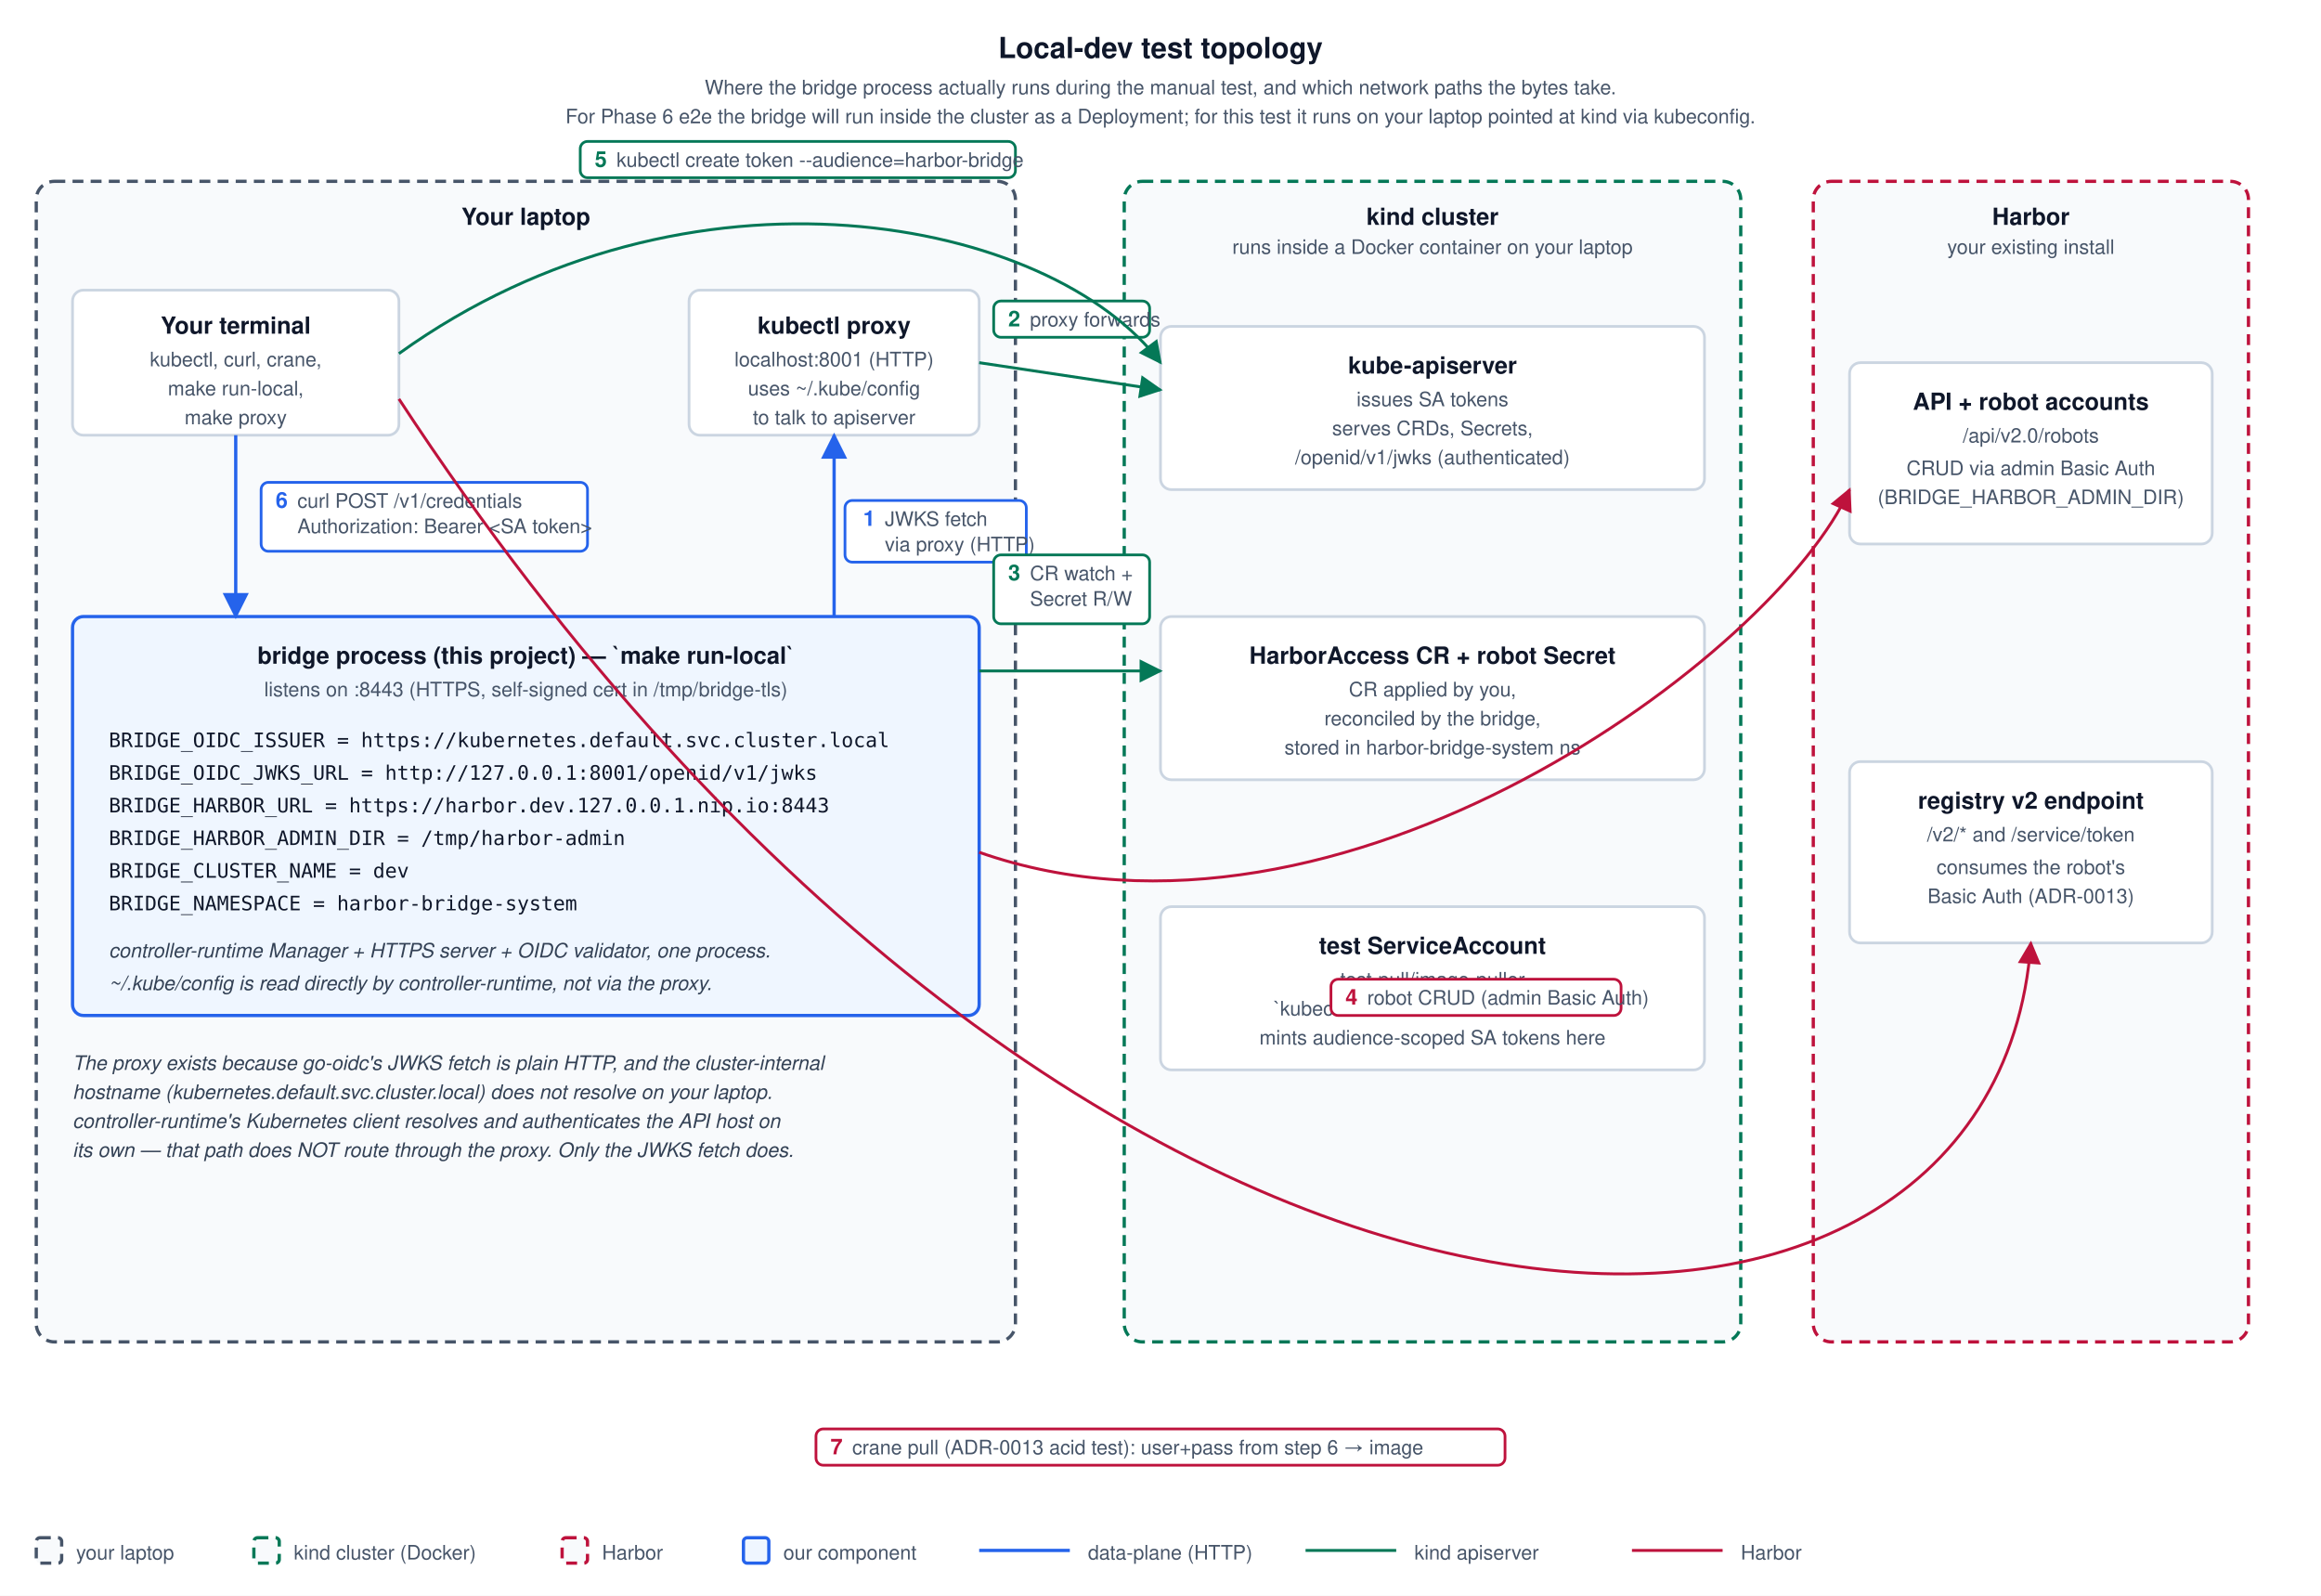
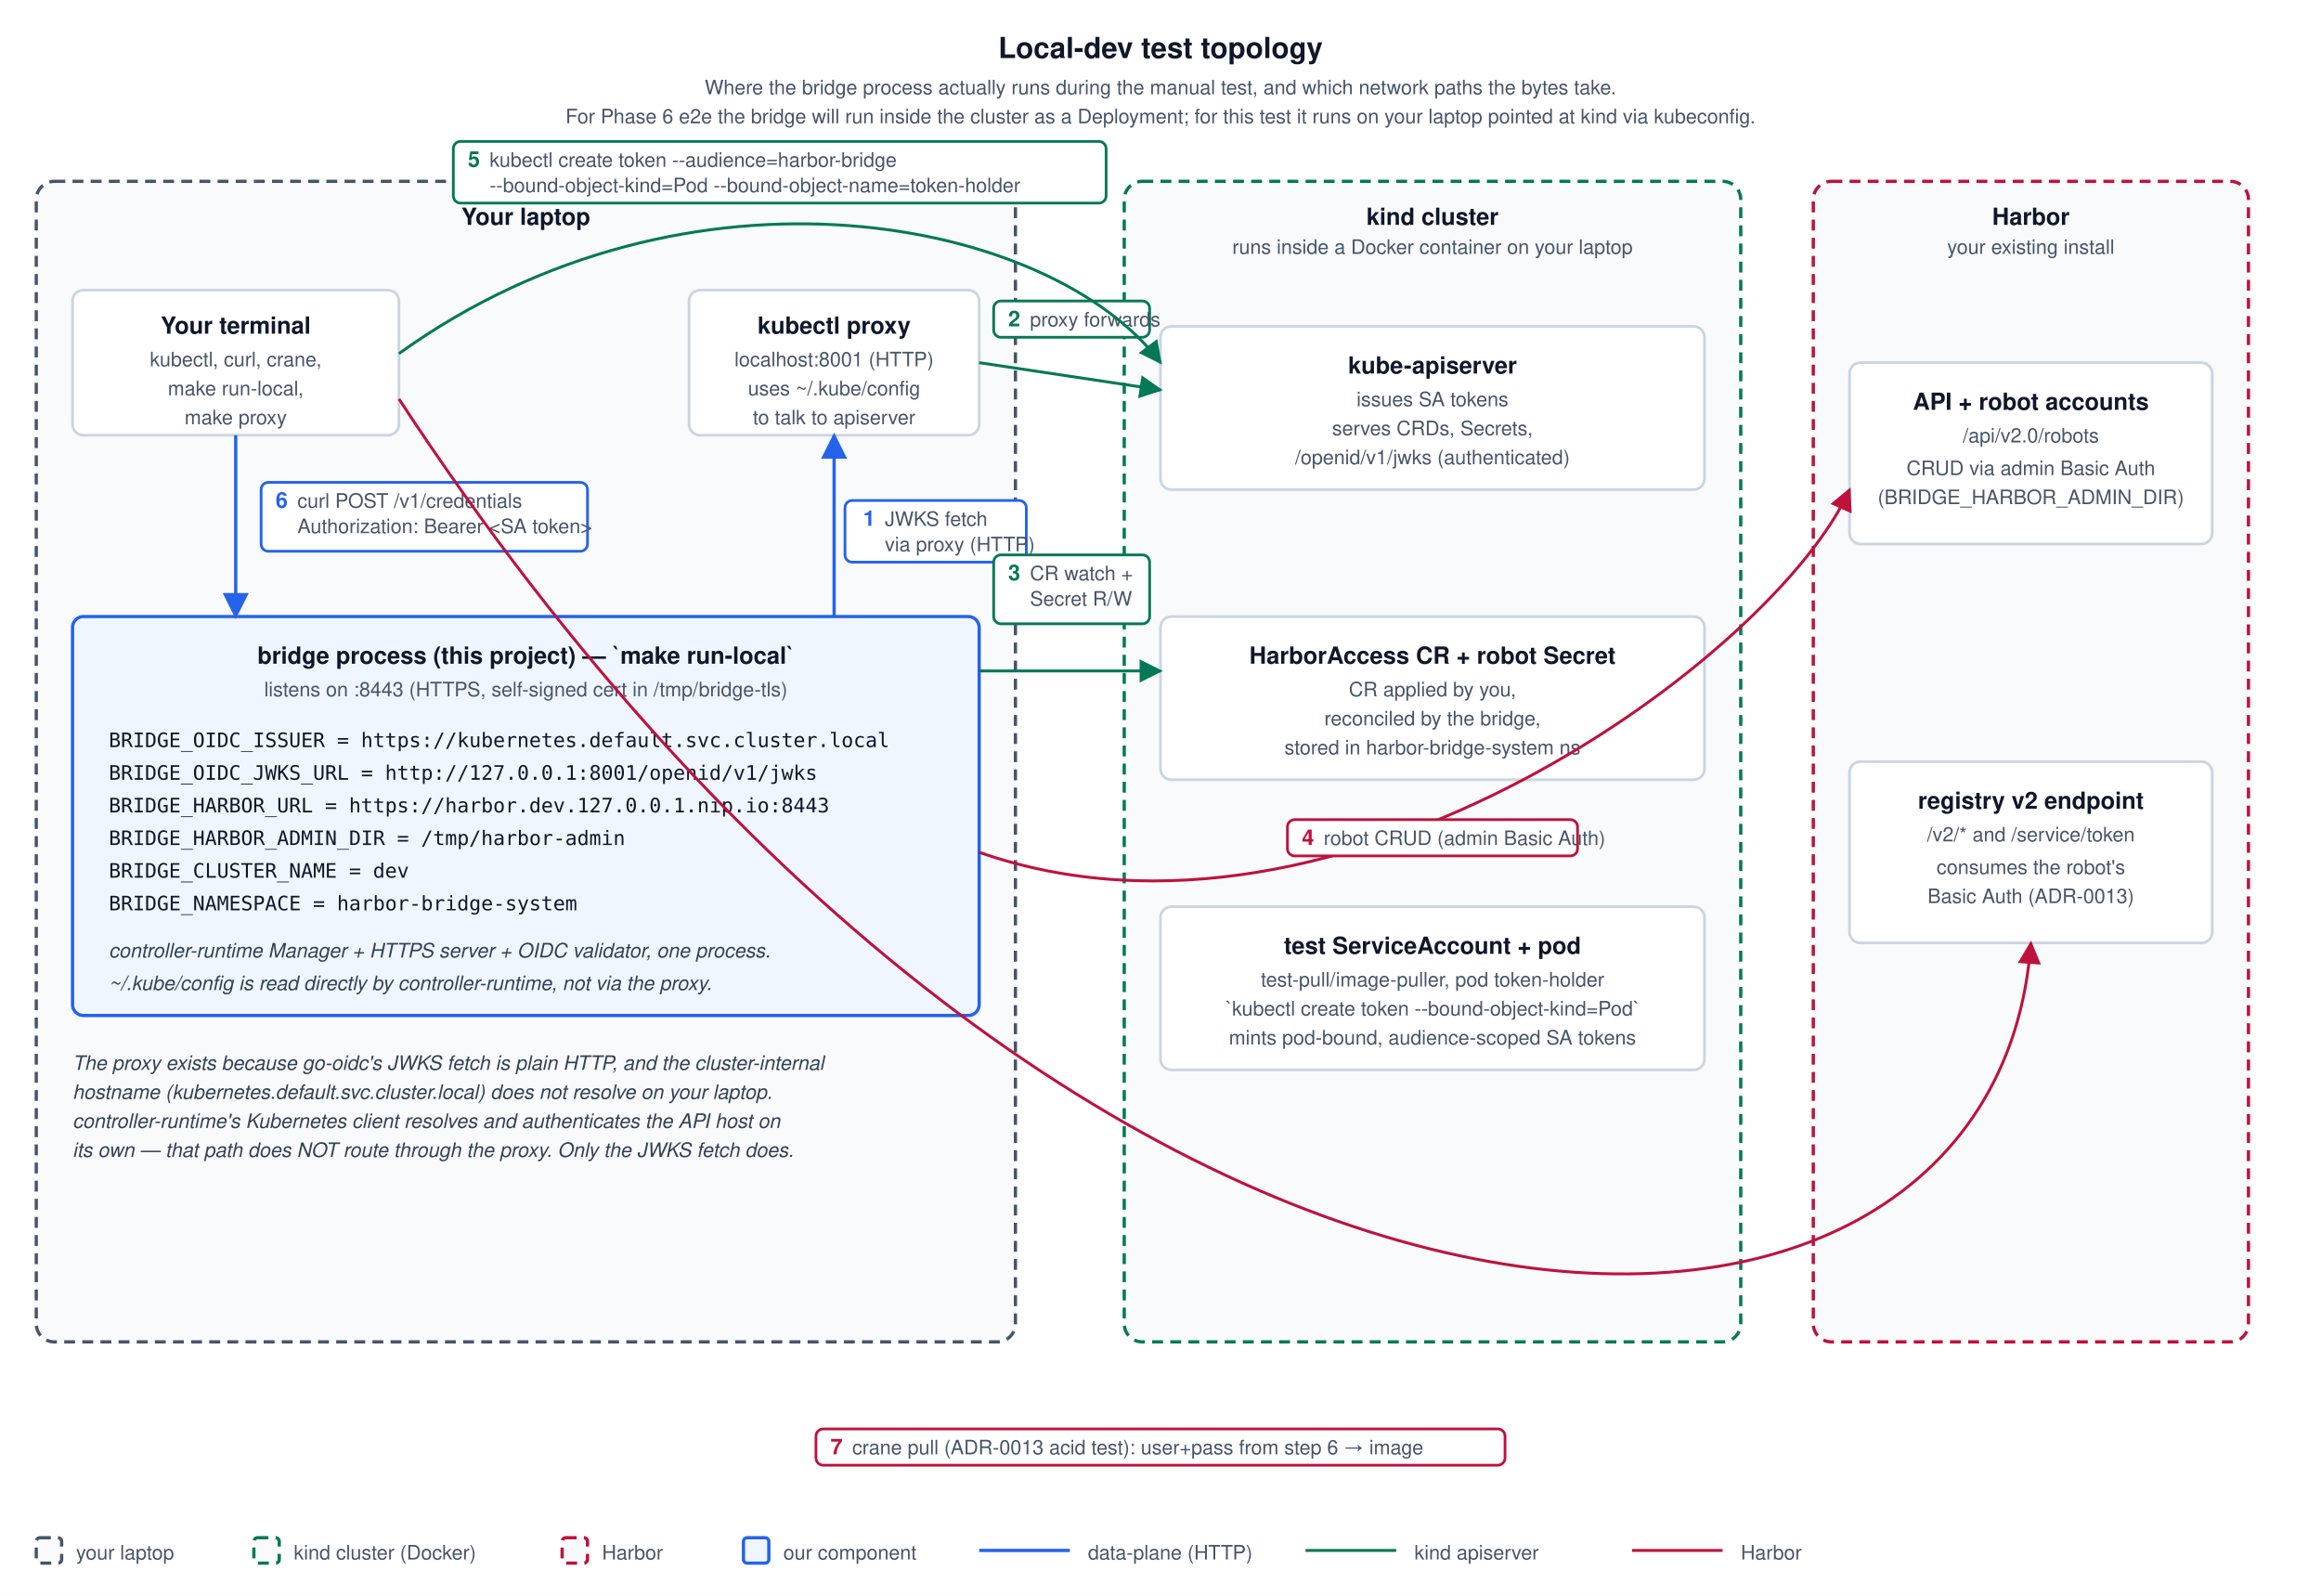
<svg xmlns="http://www.w3.org/2000/svg" viewBox="0 0 1280 880" width="1280" height="880" font-family="-apple-system, BlinkMacSystemFont, 'Segoe UI', Helvetica, Arial, sans-serif" font-size="13">
  <rect width="1280" height="880" fill="#ffffff" />
  <style>
    .title { fill: #0f172a; font-weight: 700; font-size: 16px; }
    .lbl   { fill: #0f172a; font-weight: 600; }
    .sub   { fill: #475569; font-size: 11px; }
    .note  { fill: #334155; font-size: 11px; font-style: italic; }
    .stepBox { fill: #ffffff; stroke: #2563eb; stroke-width: 1.5; }
    .stepBoxK { fill: #ffffff; stroke: #047857; stroke-width: 1.5; }
    .stepBoxR { fill: #ffffff; stroke: #be123c; stroke-width: 1.5; }
    .step  { fill: #2563eb; font-weight: 700; font-size: 12px; }
    .stepR { fill: #be123c; font-weight: 700; font-size: 12px; }
    .stepM { fill: #047857; font-weight: 700; font-size: 12px; }
    .mono  { font-family: 'SF Mono', ui-monospace, Menlo, monospace; fill: #0f172a; font-size: 11px; }

    .laptop  { fill: #f8fafc; stroke: #475569; stroke-width: 1.8; stroke-dasharray: 6 4; }
    .kind    { fill: #f8fafc; stroke: #047857; stroke-width: 1.8; stroke-dasharray: 6 4; }
    .harborZ { fill: #f8fafc; stroke: #be123c; stroke-width: 1.8; stroke-dasharray: 6 4; }
    .box     { fill: #ffffff; stroke: #cbd5e1; stroke-width: 1.5; }
    .ours    { fill: #eff6ff; stroke: #2563eb; stroke-width: 1.8; }

    .arrow      { stroke: #475569; stroke-width: 1.6; fill: none; }
    .arrow-emph { stroke: #2563eb; stroke-width: 1.8; fill: none; }
    .arrow-kind { stroke: #047857; stroke-width: 1.6; fill: none; }
    .arrow-harb { stroke: #be123c; stroke-width: 1.6; fill: none; }
  </style>
  <defs>
    <marker id="head-blue" viewBox="0 0 10 10" refX="9" refY="5" markerWidth="8" markerHeight="8" orient="auto">
      <path d="M0,0 L10,5 L0,10 Z" fill="#2563eb" />
    </marker>
    <marker id="head-kind" viewBox="0 0 10 10" refX="9" refY="5" markerWidth="8" markerHeight="8" orient="auto">
      <path d="M0,0 L10,5 L0,10 Z" fill="#047857" />
    </marker>
    <marker id="head-harb" viewBox="0 0 10 10" refX="9" refY="5" markerWidth="8" markerHeight="8" orient="auto">
      <path d="M0,0 L10,5 L0,10 Z" fill="#be123c" />
    </marker>
  </defs>
  <text x="640" y="32" text-anchor="middle" class="title">Local-dev test topology</text>
  <text x="640" y="52" text-anchor="middle" class="sub">Where the bridge process actually runs during the manual test, and which network paths the bytes take.</text>
  <text x="640" y="68" text-anchor="middle" class="sub">For Phase 6 e2e the bridge will run inside the cluster as a Deployment; for this test it runs on your laptop pointed at kind via kubeconfig.</text>
  <rect class="laptop" x="20" y="100" width="540" height="640" rx="10" />
  <text x="290" y="124" text-anchor="middle" class="lbl">Your laptop</text>
  <rect class="box" x="40" y="160" width="180" height="80" rx="6" />
  <text x="130" y="184" text-anchor="middle" class="lbl">Your terminal</text>
  <text x="130" y="202" text-anchor="middle" class="sub">kubectl, curl, crane,</text>
  <text x="130" y="218" text-anchor="middle" class="sub">make run-local,</text>
  <text x="130" y="234" text-anchor="middle" class="sub">make proxy</text>
  <rect class="box" x="380" y="160" width="160" height="80" rx="6" />
  <text x="460" y="184" text-anchor="middle" class="lbl">kubectl proxy</text>
  <text x="460" y="202" text-anchor="middle" class="sub">localhost:8001 (HTTP)</text>
  <text x="460" y="218" text-anchor="middle" class="sub">uses ~/.kube/config</text>
  <text x="460" y="234" text-anchor="middle" class="sub">to talk to apiserver</text>
  <rect class="ours" x="40" y="340" width="500" height="220" rx="6" />
  <text x="290" y="366" text-anchor="middle" class="lbl">bridge process (this project) — `make run-local`</text>
  <text x="290" y="384" text-anchor="middle" class="sub">listens on :8443 (HTTPS, self-signed cert in /tmp/bridge-tls)</text>
  <text x="60" y="412" class="mono">BRIDGE_OIDC_ISSUER      = https://kubernetes.default.svc.cluster.local</text>
  <text x="60" y="430" class="mono">BRIDGE_OIDC_JWKS_URL    = http://127.0.0.1:8001/openid/v1/jwks</text>
  <text x="60" y="448" class="mono">BRIDGE_HARBOR_URL       = https://harbor.dev.127.0.0.1.nip.io:8443</text>
  <text x="60" y="466" class="mono">BRIDGE_HARBOR_ADMIN_DIR = /tmp/harbor-admin</text>
  <text x="60" y="484" class="mono">BRIDGE_CLUSTER_NAME     = dev</text>
  <text x="60" y="502" class="mono">BRIDGE_NAMESPACE        = harbor-bridge-system</text>
  <text x="60" y="528" class="note">controller-runtime Manager + HTTPS server + OIDC validator, one process.</text>
  <text x="60" y="546" class="note">~/.kube/config is read directly by controller-runtime, not via the proxy.</text>
  <text x="40" y="590" class="note">The proxy exists because go-oidc's JWKS fetch is plain HTTP, and the cluster-internal</text>
  <text x="40" y="606" class="note">hostname (kubernetes.default.svc.cluster.local) does not resolve on your laptop.</text>
  <text x="40" y="622" class="note">controller-runtime's Kubernetes client resolves and authenticates the API host on</text>
  <text x="40" y="638" class="note">its own — that path does NOT route through the proxy. Only the JWKS fetch does.</text>
  <rect class="kind" x="620" y="100" width="340" height="640" rx="10" />
  <text x="790" y="124" text-anchor="middle" class="lbl">kind cluster</text>
  <text x="790" y="140" text-anchor="middle" class="sub">runs inside a Docker container on your laptop</text>
  <rect class="box" x="640" y="180" width="300" height="90" rx="6" />
  <text x="790" y="206" text-anchor="middle" class="lbl">kube-apiserver</text>
  <text x="790" y="224" text-anchor="middle" class="sub">issues SA tokens</text>
  <text x="790" y="240" text-anchor="middle" class="sub">serves CRDs, Secrets,</text>
  <text x="790" y="256" text-anchor="middle" class="sub">/openid/v1/jwks (authenticated)</text>
  <rect class="box" x="640" y="340" width="300" height="90" rx="6" />
  <text x="790" y="366" text-anchor="middle" class="lbl">HarborAccess CR + robot Secret</text>
  <text x="790" y="384" text-anchor="middle" class="sub">CR applied by you,</text>
  <text x="790" y="400" text-anchor="middle" class="sub">reconciled by the bridge,</text>
  <text x="790" y="416" text-anchor="middle" class="sub">stored in harbor-bridge-system ns</text>
  <rect class="box" x="640" y="500" width="300" height="90" rx="6" />
-   <text x="790" y="526" text-anchor="middle" class="lbl">test ServiceAccount</text>
-   <text x="790" y="544" text-anchor="middle" class="sub">test-pull/image-puller</text>
-   <text x="790" y="560" text-anchor="middle" class="sub">`kubectl create token --audience=...`</text>
-   <text x="790" y="576" text-anchor="middle" class="sub">mints audience-scoped SA tokens here</text>
+   <text x="790" y="526" text-anchor="middle" class="lbl">test ServiceAccount + pod</text>
+   <text x="790" y="544" text-anchor="middle" class="sub">test-pull/image-puller, pod token-holder</text>
+   <text x="790" y="560" text-anchor="middle" class="sub">`kubectl create token --bound-object-kind=Pod`</text>
+   <text x="790" y="576" text-anchor="middle" class="sub">mints pod-bound, audience-scoped SA tokens</text>
  <rect class="harborZ" x="1000" y="100" width="240" height="640" rx="10" />
  <text x="1120" y="124" text-anchor="middle" class="lbl">Harbor</text>
  <text x="1120" y="140" text-anchor="middle" class="sub">your existing install</text>
  <rect class="box" x="1020" y="200" width="200" height="100" rx="6" />
  <text x="1120" y="226" text-anchor="middle" class="lbl">API + robot accounts</text>
  <text x="1120" y="244" text-anchor="middle" class="sub">/api/v2.0/robots</text>
  <text x="1120" y="262" text-anchor="middle" class="sub">CRUD via admin Basic Auth</text>
  <text x="1120" y="278" text-anchor="middle" class="sub">(BRIDGE_HARBOR_ADMIN_DIR)</text>
  <rect class="box" x="1020" y="420" width="200" height="100" rx="6" />
  <text x="1120" y="446" text-anchor="middle" class="lbl">registry v2 endpoint</text>
  <text x="1120" y="464" text-anchor="middle" class="sub">/v2/* and /service/token</text>
  <text x="1120" y="482" text-anchor="middle" class="sub">consumes the robot's</text>
  <text x="1120" y="498" text-anchor="middle" class="sub">Basic Auth (ADR-0013)</text>
  <path class="arrow-emph" d="M 460 340 L 460 240" marker-end="url(#head-blue)" />
  <rect class="stepBox" x="466" y="276" width="100" height="34" rx="4" />
  <text x="476" y="290" class="step">1</text>
  <text x="488" y="290" class="sub">JWKS fetch</text>
  <text x="488" y="304" class="sub">via proxy (HTTP)</text>
  <path class="arrow-kind" d="M 540 200 L 640 215" marker-end="url(#head-kind)" />
  <rect class="stepBoxK" x="548" y="166" width="86" height="20" rx="4" />
  <text x="556" y="180" class="stepM">2</text>
  <text x="568" y="180" class="sub">proxy forwards</text>
  <path class="arrow-kind" d="M 540 370 L 640 370" marker-end="url(#head-kind)" />
  <rect class="stepBoxK" x="548" y="306" width="86" height="38" rx="4" />
  <text x="556" y="320" class="stepM">3</text>
  <text x="568" y="320" class="sub">CR watch +</text>
  <text x="568" y="334" class="sub">Secret R/W</text>
  <path class="arrow-harb" d="M 540 470 C 740 540, 980 360, 1020 270" marker-end="url(#head-harb)" />
-   <rect class="stepBoxR" x="734" y="540" width="160" height="20" rx="4" />
-   <text x="742" y="554" class="stepR">4</text>
-   <text x="754" y="554" class="sub">robot CRUD (admin Basic Auth)</text>
+   <rect class="stepBoxR" x="710" y="452" width="160" height="20" rx="4" />
+   <text x="718" y="466" class="stepR">4</text>
+   <text x="730" y="466" class="sub">robot CRUD (admin Basic Auth)</text>
  <path class="arrow-kind" d="M 220 195 C 380 80, 580 120, 640 200" marker-end="url(#head-kind)" />
-   <rect class="stepBoxK" x="320" y="78" width="240" height="20" rx="4" />
-   <text x="328" y="92" class="stepM">5</text>
-   <text x="340" y="92" class="sub">kubectl create token --audience=harbor-bridge</text>
+   <rect class="stepBoxK" x="250" y="78" width="360" height="34" rx="4" />
+   <text x="258" y="92" class="stepM">5</text>
+   <text x="270" y="92" class="sub">kubectl create token --audience=harbor-bridge</text>
+   <text x="270" y="106" class="sub">--bound-object-kind=Pod --bound-object-name=token-holder</text>
  <path class="arrow-emph" d="M 130 240 L 130 340" marker-end="url(#head-blue)" />
  <rect class="stepBox" x="144" y="266" width="180" height="38" rx="4" />
  <text x="152" y="280" class="step">6</text>
  <text x="164" y="280" class="sub">curl POST /v1/credentials</text>
  <text x="164" y="294" class="sub">Authorization: Bearer &lt;SA token&gt;</text>
  <path class="arrow-harb" d="M 220 220 C 600 800, 1100 800, 1120 520" marker-end="url(#head-harb)" />
  <rect class="stepBoxR" x="450" y="788" width="380" height="20" rx="4" />
  <text x="458" y="802" class="stepR">7</text>
  <text x="470" y="802" class="sub">crane pull (ADR-0013 acid test): user+pass from step 6 → image</text>
  <rect class="laptop" x="20" y="848" width="14" height="14" rx="2" />
  <text x="42" y="860" class="sub">your laptop</text>
  <rect class="kind" x="140" y="848" width="14" height="14" rx="2" />
  <text x="162" y="860" class="sub">kind cluster (Docker)</text>
  <rect class="harborZ" x="310" y="848" width="14" height="14" rx="2" />
  <text x="332" y="860" class="sub">Harbor</text>
  <rect class="ours" x="410" y="848" width="14" height="14" rx="2" />
  <text x="432" y="860" class="sub">our component</text>
  <line x1="540" y1="855" x2="590" y2="855" class="arrow-emph" />
  <text x="600" y="860" class="sub">data-plane (HTTP)</text>
  <line x1="720" y1="855" x2="770" y2="855" class="arrow-kind" />
  <text x="780" y="860" class="sub">kind apiserver</text>
  <line x1="900" y1="855" x2="950" y2="855" class="arrow-harb" />
  <text x="960" y="860" class="sub">Harbor</text>
</svg>
